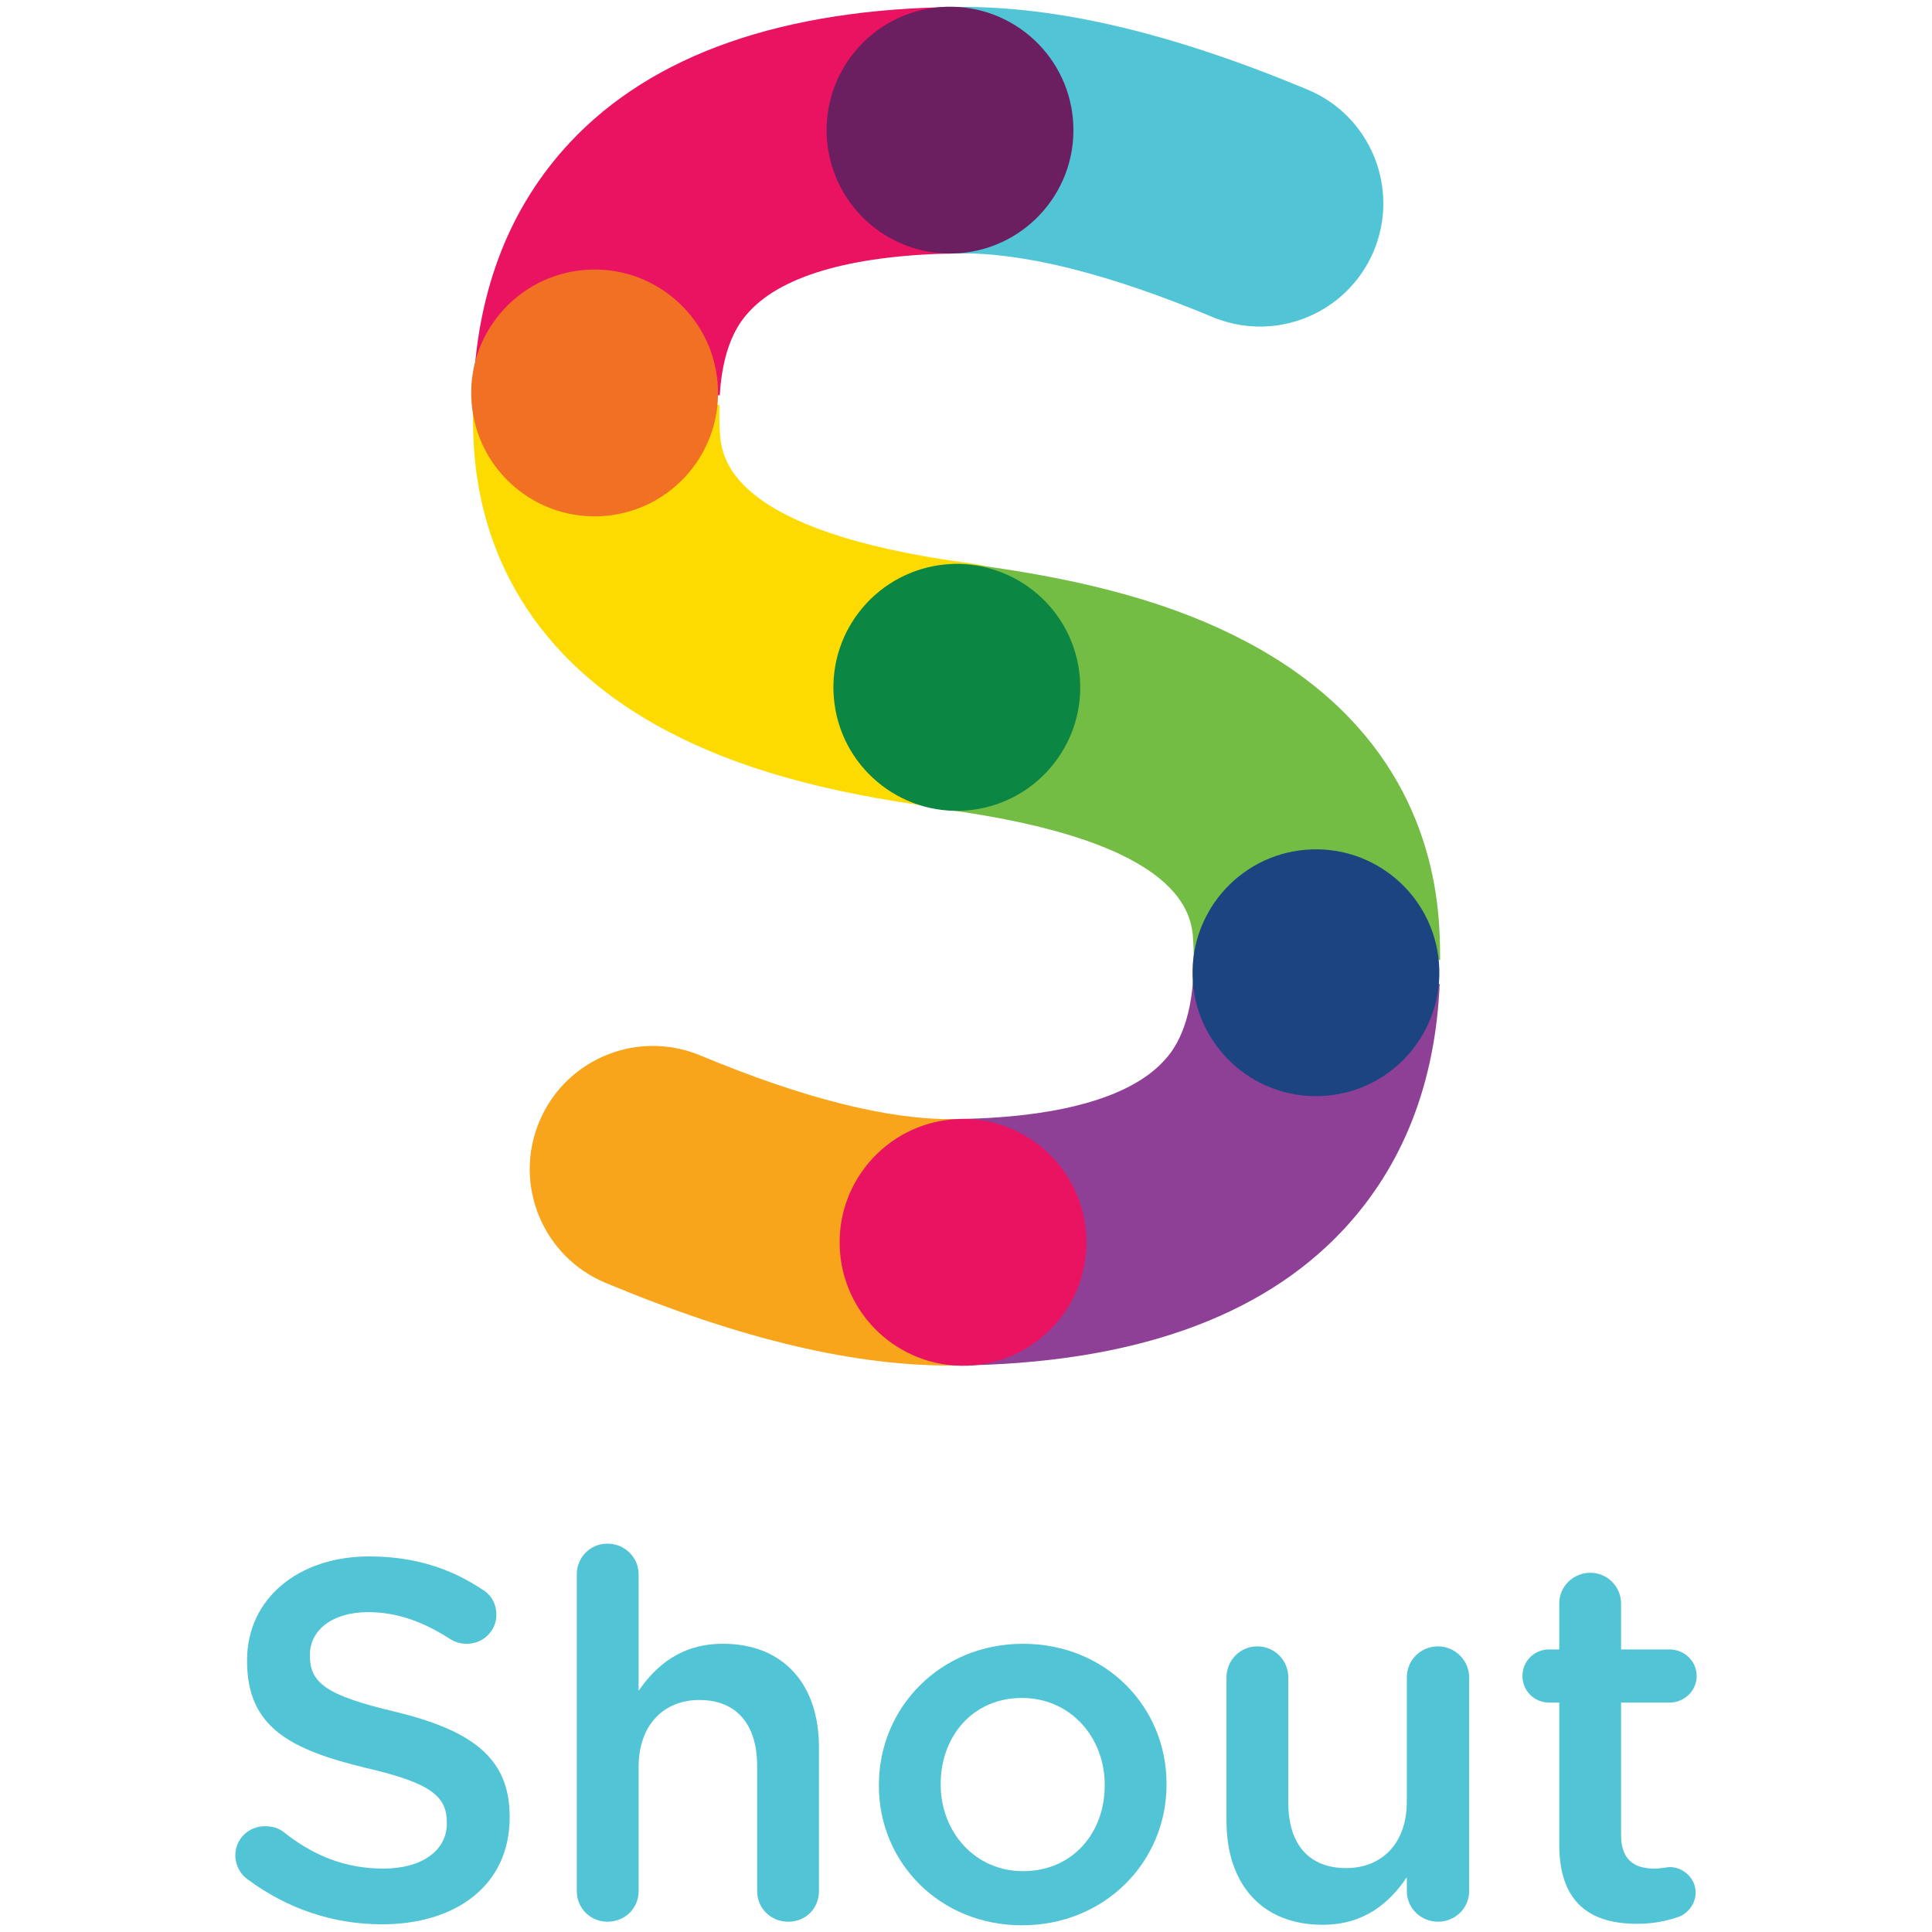
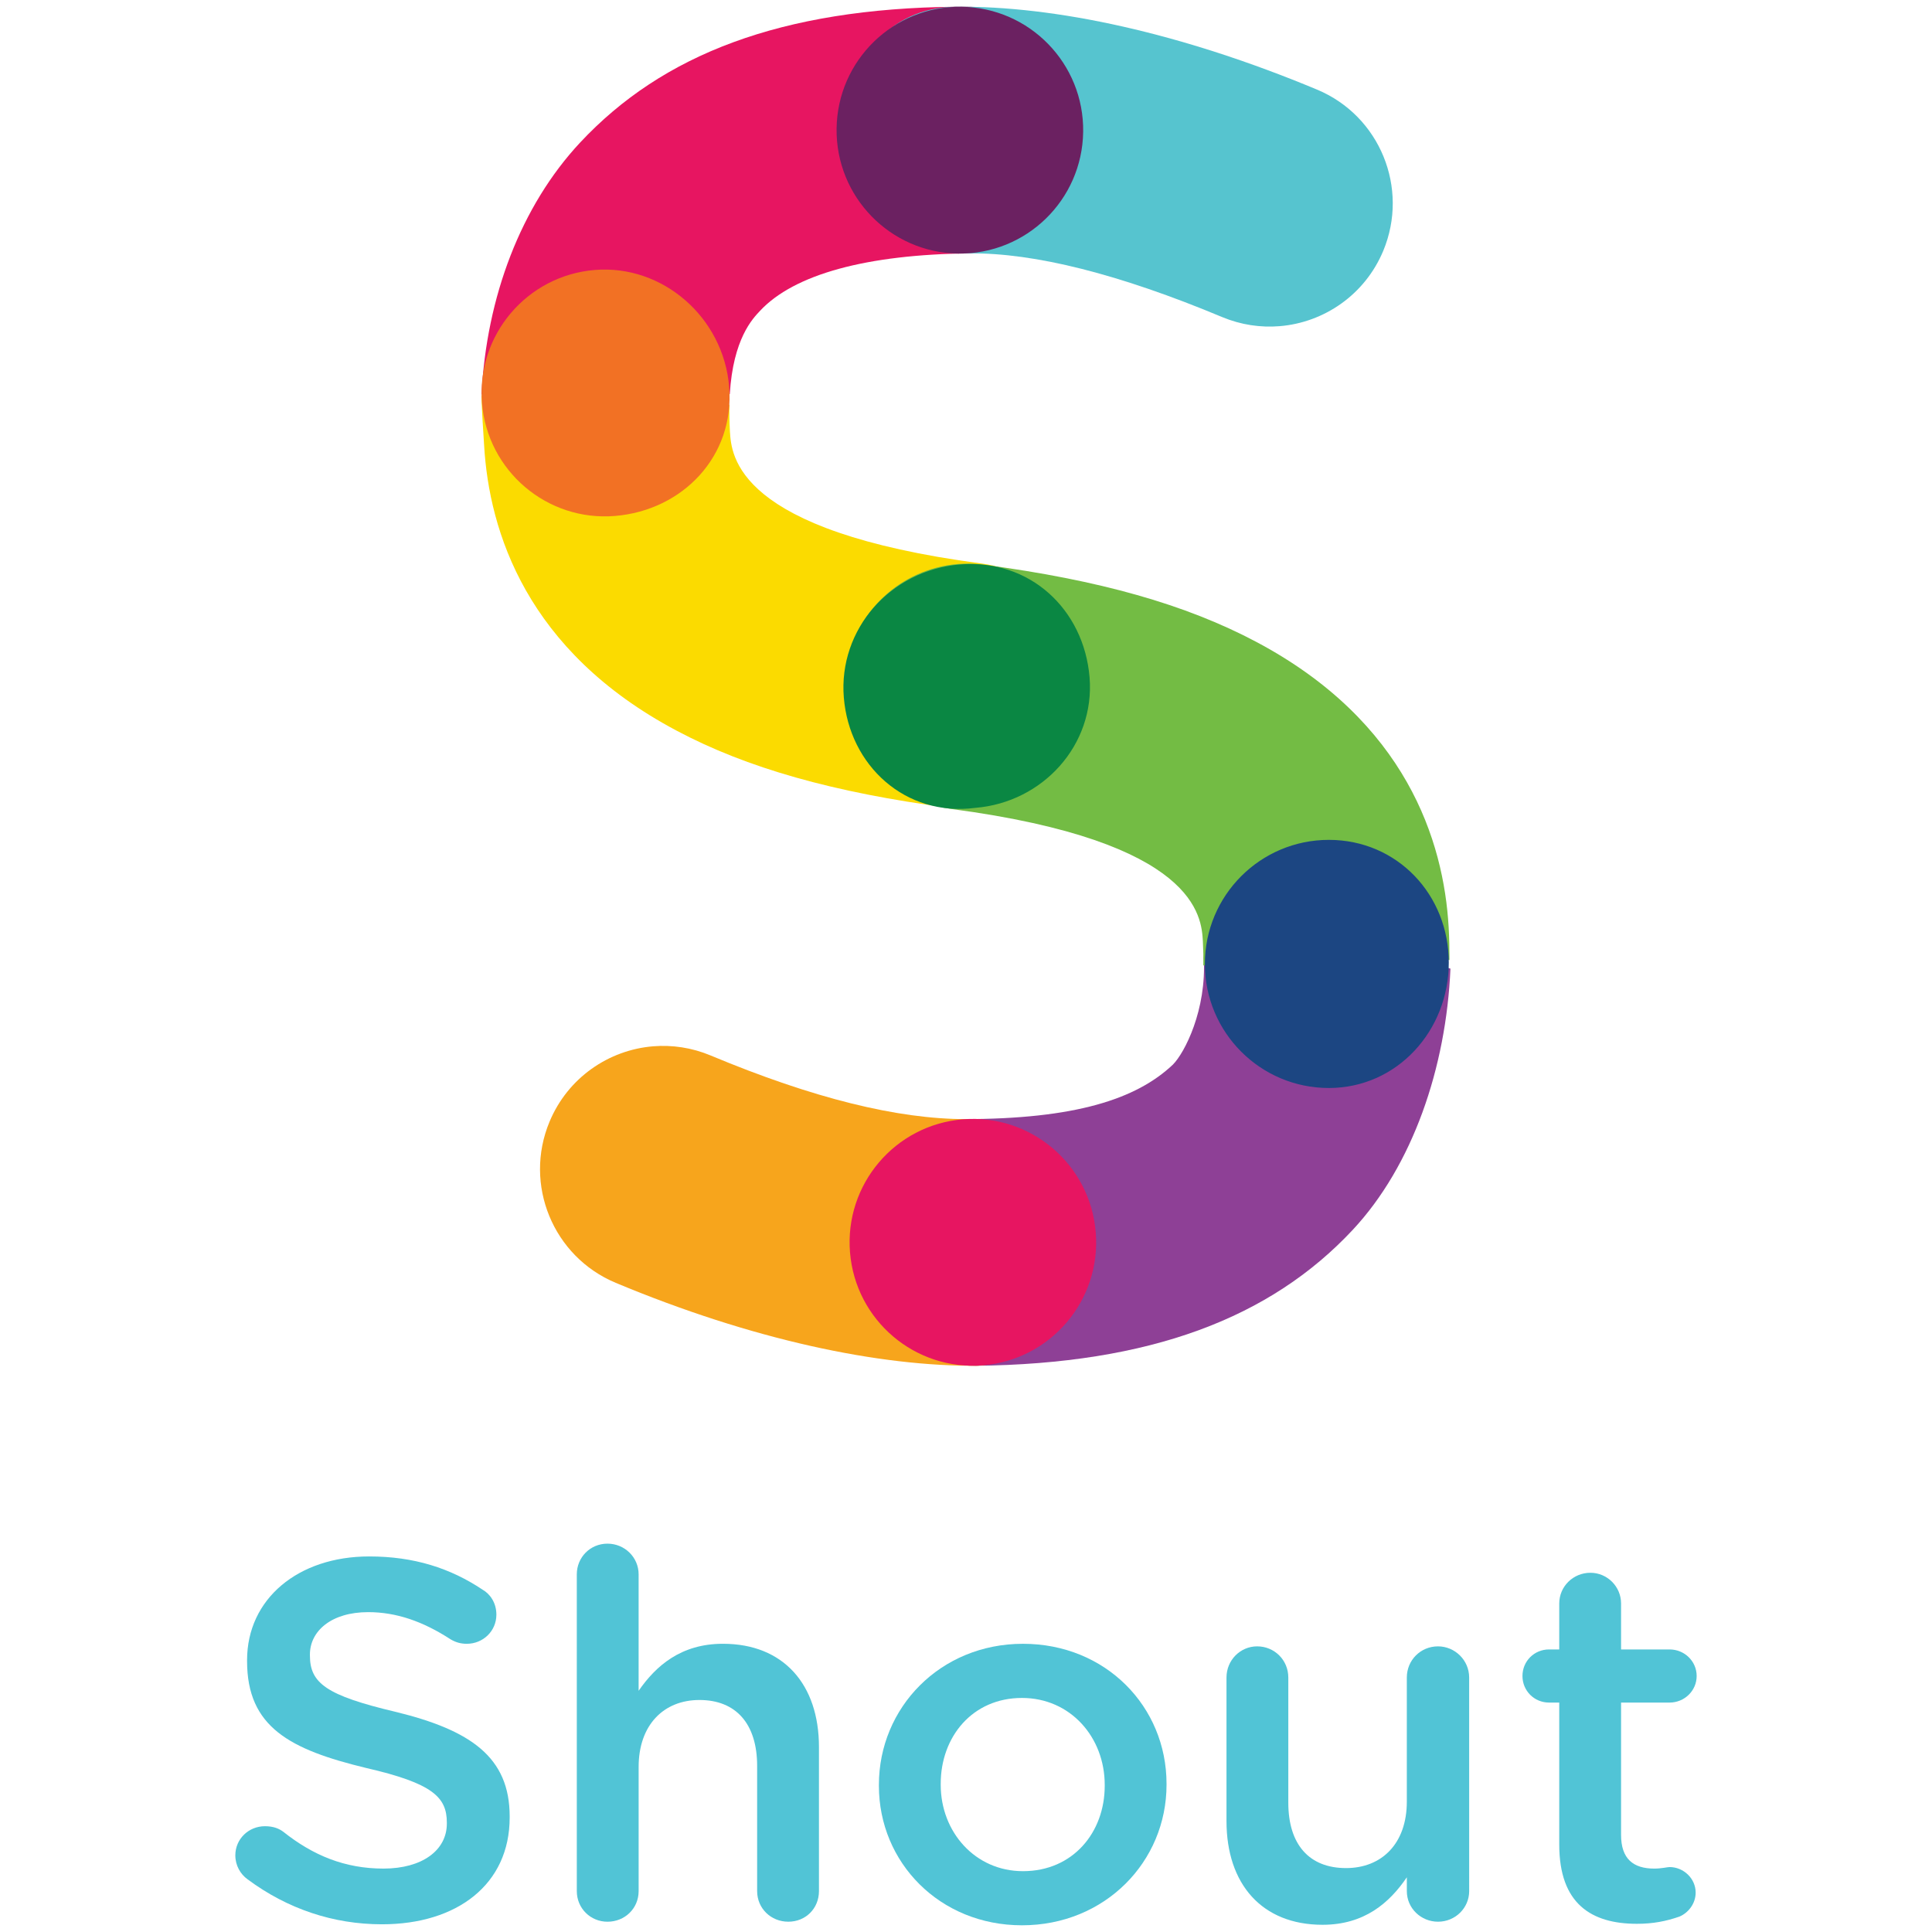
<svg xmlns="http://www.w3.org/2000/svg" xmlns:xlink="http://www.w3.org/1999/xlink" version="1.1" id="Layer_1" x="0px" y="0px" width="288px" height="288px" viewBox="0 0 288 288" enable-background="new 0 0 288 288" xml:space="preserve">
+   <g>
+     <path fill="#51C4D6" d="M36.907,280.146c-1.064-0.76-1.827-2.059-1.827-3.576c0-2.438,1.981-4.34,4.419-4.34   c1.292,0,2.13,0.377,2.74,0.836c4.415,3.504,9.138,5.481,14.926,5.481c5.789,0,9.445-2.741,9.445-6.704v-0.148   c0-3.809-2.133-5.865-12.033-8.147c-11.349-2.739-17.746-6.097-17.746-15.919v-0.154c0-9.135,7.615-15.459,18.201-15.459   c6.704,0,12.11,1.754,16.907,4.955c1.067,0.606,2.056,1.902,2.056,3.725c0,2.438-1.978,4.341-4.414,4.341   c-0.915,0-1.677-0.224-2.438-0.681c-4.114-2.668-8.074-4.037-12.263-4.037c-5.481,0-8.681,2.814-8.681,6.317v0.155   c0,4.111,2.437,5.941,12.718,8.378c11.271,2.742,17.059,6.778,17.059,15.608v0.156c0,9.978-7.844,15.918-19.041,15.918   C49.703,286.852,42.847,284.564,36.907,280.146z" />
+     <path fill="#51C4D6" d="M85.983,234.68c0-2.511,1.979-4.57,4.571-4.57c2.589,0,4.645,2.06,4.645,4.57v17.363   c2.588-3.732,6.318-7.008,12.566-7.008c9.064,0,14.316,6.096,14.316,15.385v21.482c0,2.586-1.978,4.564-4.567,4.564   c-2.589,0-4.648-1.979-4.648-4.564v-18.659c0-6.244-3.122-9.828-8.604-9.828c-5.333,0-9.062,3.731-9.062,9.978v18.51   c0,2.588-2.056,4.565-4.645,4.565c-2.515,0-4.571-1.979-4.571-4.565L85.983,234.68L85.983,234.68z" />
+     <path fill="#51C4D6" d="M131.016,266.213v-0.154c0-11.498,9.14-21.022,21.478-21.022c12.338,0,21.399,9.37,21.399,20.868v0.154   c0,11.424-9.137,20.941-21.553,20.941C140.078,287,131.016,277.637,131.016,266.213z M164.679,266.213v-0.154   c0-7.082-5.105-12.949-12.338-12.949c-7.389,0-12.11,5.793-12.11,12.793v0.156c0,7.006,5.104,12.873,12.263,12.873   C159.957,278.932,164.679,273.141,164.679,266.213z" />
+     <path fill="#51C4D6" d="M219.008,281.902c0,2.512-2.06,4.564-4.647,4.564c-2.512,0-4.646-1.979-4.646-4.564v-2.059   c-2.588,3.807-6.321,7.081-12.565,7.081c-9.062,0-14.318-6.09-14.318-15.46v-21.4c0-2.592,2.059-4.645,4.568-4.645   c2.59,0,4.646,2.053,4.646,4.645v18.66c0,6.244,3.122,9.748,8.605,9.748c5.33,0,9.062-3.658,9.062-9.902v-18.506   c0-2.59,2.057-4.644,4.646-4.644c2.514,0,4.646,2.052,4.646,4.644L219.008,281.902L219.008,281.902z" />
+     <path fill="#51C4D6" d="M232.435,274.971v-21.172h-1.521c-2.211,0-3.963-1.755-3.963-3.963s1.752-3.957,3.963-3.957h1.521v-6.857   c0-2.513,2.058-4.571,4.646-4.571c2.513,0,4.568,2.06,4.568,4.571v6.857h7.233c2.211,0,4.037,1.749,4.037,3.957   s-1.826,3.963-4.037,3.963h-7.233v19.727c0,3.578,1.826,5.022,4.949,5.022c1.066,0,1.981-0.229,2.284-0.229   c2.058,0,3.886,1.68,3.886,3.807c0,1.684-1.141,3.053-2.438,3.585c-1.98,0.681-3.885,1.067-6.321,1.067   C237.233,286.777,232.435,283.809,232.435,274.971z" />
+   </g>
  <g>
    <g>
      <defs>
-         <path id="SVGID_1_" d="M151.139,19.093" />
+         <rect id="SVGID_1_" x="71.783" y="1.001" width="144.434" height="202.591" />
      </defs>
      <clipPath id="SVGID_2_">
        <use xlink:href="#SVGID_1_" overflow="visible" />
      </clipPath>
+       <path clip-path="url(#SVGID_2_)" fill="#E71561" d="M142.426,1.005c-25.997,0.264-43.684,7.109-55.961,20.259    c-8.801,9.435-13.952,22.983-14.684,37.535c12.238-0.014,24.787,0.239,37.008-0.036c0.495-8.278,3.42-11.27,4.497-12.418    c5.076-5.451,15.892-8.412,31.245-8.575c10.145-0.111,18.264-8.416,18.163-18.559c-0.108-10.137-8.641-18.313-18.77-18.206" />
    </g>
-     <path fill="#EA1361" d="M142.689,1.037C116.667,1.3,97.226,8.11,84.937,21.261c-8.81,9.434-13.61,21.558-14.34,36.109   c12.251-0.014,24.459,1.828,36.696,1.553c0.494-8.28,3.416-11.429,4.494-12.58c5.081-5.451,15.91-8.412,31.278-8.574   c10.15-0.112,18.278-8.418,18.177-18.56C161.137,9.069,152.83,0.93,142.689,1.037" />
    <g>
      <defs>
-         <rect id="SVGID_3_" x="70.495" y="60.325" width="90.27" height="60.248" />
+         <rect id="SVGID_3_" x="71.783" y="1.001" width="144.434" height="202.591" />
      </defs>
      <clipPath id="SVGID_4_">
        <use xlink:href="#SVGID_3_" overflow="visible" />
      </clipPath>
-       <path clip-path="url(#SVGID_4_)" fill="#FDDB00" d="M144.802,83.997c-36.636-4.846-37.289-16.05-37.503-19.734    c-0.081-1.421-0.088-2.722-0.067-3.934C95.092,61.113,82.9,59.803,70.734,60.64c-0.073,0.007-0.161,0.007-0.235,0.007    c-0.015,1.882,0.014,3.783,0.126,5.728c0.744,12.845,6.32,30.655,28.701,42.527c10.491,5.572,23.412,9.229,40.666,11.507    c1.32,0.182,2.64,0.206,3.926,0.103c8.427-0.695,15.527-7.173,16.689-15.9C161.934,94.557,154.851,85.331,144.802,83.997" />
+       <path clip-path="url(#SVGID_4_)" fill="#FBDB00" d="M146.271,83.996c-36.599-4.844-37.25-16.047-37.465-19.731    c-0.082-1.42-0.091-2.723-0.067-3.934c-12.13,0.783-24.312-0.527-36.461,0.313c-0.075,0.008-0.418-1.843-0.493-1.843    c-0.016,1.882,0.271,5.634,0.382,7.581c0.743,12.842,6.313,30.654,28.674,42.525c10.479,5.574,23.387,9.231,40.624,11.507    c1.317,0.181,2.638,0.206,3.923,0.103c8.414-0.694,15.512-7.174,16.671-15.901C163.386,94.556,156.312,85.333,146.271,83.996" />
    </g>
-     <path fill="#51C4D6" d="M189.331,48.62c-2.83,0.234-5.764-0.188-8.566-1.355c-15.338-6.405-28.024-9.6-37.699-9.496   c-10.145,0.1-18.452-8.035-18.55-18.179c-0.112-10.142,8.012-18.459,18.174-18.552c14.89-0.157,31.973,3.877,52.232,12.321   c9.362,3.905,13.77,14.663,9.873,24.025C202.056,43.941,195.953,48.077,189.331,48.62" />
-     <path fill="#6C1F60" d="M159.953,17.894c0.831,10.123-6.7,19.009-16.83,19.84c-10.124,0.833-19.01-6.699-19.841-16.827   c-0.833-10.129,6.698-19.011,16.829-19.844C150.241,0.229,159.124,7.765,159.953,17.894" />
    <g>
      <defs>
-         <path id="SVGID_5_" d="M134.037,185.505" />
+         <rect id="SVGID_5_" x="71.783" y="1.001" width="144.434" height="202.591" />
      </defs>
      <clipPath id="SVGID_6_">
        <use xlink:href="#SVGID_5_" overflow="visible" />
      </clipPath>
+       <path clip-path="url(#SVGID_6_)" fill="#56C4CF" d="M190.754,48.622c-2.83,0.233-5.757-0.188-8.559-1.353    c-15.324-6.407-27.996-9.6-37.664-9.497c-10.133,0.097-18.431-8.035-18.528-18.18c-0.113-10.141,6.27-18.494,16.423-18.587    c14.875-0.157,33.674,3.911,53.912,12.356c9.351,3.906,13.753,14.662,9.863,24.026C203.465,43.945,197.371,48.08,190.754,48.622" />
    </g>
-     <path fill="#8E4096" d="M187.659,145.47c-0.835-0.122-1.594-0.339-2.288-0.614c-2.149,0.366-4.298,0.703-6.461,0.923   c-0.357,0.032-0.696,0.047-1.039,0.051c-0.527,8.158-3.403,11.279-4.477,12.423c-5.092,5.448-15.902,8.41-31.278,8.572   c-10.154,0.113-18.283,8.42-18.185,18.56c0.119,10.141,8.419,18.28,18.56,18.174c26.025-0.264,45.456-7.078,57.746-20.228   c8.919-9.548,13.733-21.863,14.373-36.667C205.8,148.214,196.311,146.75,187.659,145.47" />
    <g>
      <defs>
-         <rect id="SVGID_7_" x="124.417" y="84.018" width="90.257" height="59.898" />
+         <rect id="SVGID_7_" x="71.783" y="1.001" width="144.434" height="202.591" />
      </defs>
      <clipPath id="SVGID_8_">
        <use xlink:href="#SVGID_7_" overflow="visible" />
      </clipPath>
-       <path clip-path="url(#SVGID_8_)" fill="#73BD45" d="M140.371,120.597c36.649,4.848,37.295,16.05,37.506,19.737    c0.07,1.287,0.085,2.464,0.07,3.579c12.268-1.14,24.467-3.174,36.721-0.793c0,0.004,0.01,0.004,0.01,0.004    c0-1.612-0.032-3.239-0.13-4.906c-0.737-12.845-6.319-30.65-28.686-42.521c-10.509-5.578-23.426-9.235-40.663-11.513    c-1.334-0.18-2.647-0.21-3.936-0.1c-8.434,0.693-15.538,7.171-16.689,15.898C123.247,110.041,130.322,119.267,140.371,120.597" />
+       <path clip-path="url(#SVGID_8_)" fill="#6B2161" d="M161.466,19.661c-0.143,10.156-8.481,18.28-18.639,18.138    c-10.146-0.143-18.26-8.491-18.118-18.653c0.143-10.162,8.48-18.28,18.634-18.138C153.499,1.15,161.612,9.501,161.466,19.661" />
    </g>
-     <path fill="#F8A51C" d="M95.843,155.974c2.837-0.23,5.762,0.192,8.56,1.359c15.34,6.403,28.026,9.596,37.717,9.492   c10.13-0.101,18.442,8.038,18.55,18.18c0.105,10.141-8.016,18.456-18.178,18.554c-14.894,0.154-31.986-3.877-52.225-12.324   c-9.361-3.905-13.788-14.663-9.88-24.025C83.125,160.651,89.217,156.517,95.843,155.974" />
-     <path fill="#EA1361" d="M125.222,186.702c-0.829-10.127,6.702-19.014,16.832-19.843c10.127-0.831,19.003,6.7,19.835,16.827   c0.837,10.126-6.696,19.009-16.818,19.844C134.94,204.364,126.053,196.833,125.222,186.702" />
-     <path fill="#1C4481" d="M177.829,146.513c-0.829-10.124,6.706-19.01,16.833-19.844c10.126-0.831,19.002,6.702,19.838,16.831   c0.828,10.121-6.7,19.009-16.827,19.843C187.548,164.174,178.664,156.635,177.829,146.513" />
-     <path fill="#F17024" d="M70.302,60.084c-0.831-10.124,6.699-19.013,16.833-19.843c10.127-0.835,19.002,6.702,19.835,16.827   c0.836,10.127-6.696,19.009-16.819,19.843C80.021,77.745,71.13,70.212,70.302,60.084" />
-     <path fill="#0C8643" d="M160.969,100.966c0.828,10.121-6.706,19.009-16.836,19.84c-10.131,0.834-19.006-6.702-19.835-16.823   c-0.836-10.129,6.692-19.013,16.818-19.843C151.242,83.305,160.132,90.842,160.969,100.966" />
-   </g>
-   <g>
-     <path fill="#51C4D6" d="M36.906,280.147c-1.064-0.761-1.827-2.059-1.827-3.576c0-2.439,1.981-4.341,4.419-4.341   c1.292,0,2.13,0.378,2.74,0.836c4.415,3.505,9.138,5.482,14.926,5.482c5.789,0,9.445-2.741,9.445-6.704v-0.148   c0-3.809-2.133-5.866-12.033-8.148c-11.349-2.74-17.746-6.097-17.746-15.919v-0.155c0-9.134,7.615-15.459,18.201-15.459   c6.704,0,12.11,1.754,16.907,4.956c1.067,0.606,2.056,1.902,2.056,3.725c0,2.438-1.978,4.34-4.414,4.34   c-0.915,0-1.677-0.223-2.438-0.681c-4.114-2.667-8.074-4.037-12.263-4.037c-5.481,0-8.681,2.815-8.681,6.318v0.155   c0,4.111,2.437,5.941,12.718,8.378c11.271,2.742,17.059,6.779,17.059,15.608v0.156c0,9.978-7.844,15.919-19.041,15.919   C49.702,286.852,42.846,284.564,36.906,280.147z" />
-     <path fill="#51C4D6" d="M85.982,234.68c0-2.511,1.979-4.57,4.571-4.57c2.589,0,4.645,2.059,4.645,4.57v17.363   c2.588-3.732,6.318-7.008,12.566-7.008c9.064,0,14.316,6.096,14.316,15.385v21.482c0,2.587-1.978,4.565-4.567,4.565   c-2.589,0-4.648-1.979-4.648-4.565v-18.659c0-6.244-3.122-9.828-8.604-9.828c-5.333,0-9.062,3.732-9.062,9.977v18.511   c0,2.587-2.056,4.565-4.645,4.565c-2.515,0-4.571-1.979-4.571-4.565V234.68z" />
-     <path fill="#51C4D6" d="M131.015,266.213v-0.154c0-11.498,9.14-21.023,21.478-21.023c12.338,0,21.4,9.37,21.4,20.868v0.155   c0,11.423-9.137,20.941-21.553,20.941C140.077,287,131.015,277.636,131.015,266.213z M164.678,266.213v-0.154   c0-7.082-5.105-12.949-12.338-12.949c-7.389,0-12.11,5.793-12.11,12.793v0.155c0,7.007,5.104,12.873,12.263,12.873   C159.956,278.932,164.678,273.141,164.678,266.213z" />
-     <path fill="#51C4D6" d="M219.007,281.902c0,2.512-2.059,4.565-4.647,4.565c-2.512,0-4.646-1.979-4.646-4.565v-2.059   c-2.588,3.808-6.322,7.082-12.566,7.082c-9.061,0-14.318-6.09-14.318-15.46v-21.401c0-2.591,2.059-4.644,4.569-4.644   c2.59,0,4.646,2.052,4.646,4.644v18.66c0,6.245,3.122,9.749,8.606,9.749c5.33,0,9.062-3.659,9.062-9.903v-18.505   c0-2.591,2.057-4.644,4.646-4.644c2.514,0,4.647,2.052,4.647,4.644V281.902z" />
-     <path fill="#51C4D6" d="M232.434,274.97v-21.171h-1.521c-2.211,0-3.963-1.755-3.963-3.963c0-2.208,1.752-3.957,3.963-3.957h1.521   v-6.858c0-2.512,2.057-4.571,4.646-4.571c2.513,0,4.569,2.06,4.569,4.571v6.858h7.233c2.211,0,4.037,1.749,4.037,3.957   c0,2.208-1.826,3.963-4.037,3.963h-7.233v19.726c0,3.578,1.826,5.023,4.948,5.023c1.067,0,1.982-0.229,2.285-0.229   c2.057,0,3.885,1.679,3.885,3.806c0,1.683-1.14,3.052-2.437,3.585c-1.98,0.681-3.885,1.067-6.321,1.067   C237.232,286.777,232.434,283.808,232.434,274.97z" />
+     <g>
+       <defs>
+         <rect id="SVGID_9_" x="71.783" y="1.001" width="144.434" height="202.591" />
+       </defs>
+       <clipPath id="SVGID_10_">
+         <use xlink:href="#SVGID_9_" overflow="visible" />
+       </clipPath>
+       <path clip-path="url(#SVGID_10_)" fill="#8E4096" d="M189.086,145.468c-0.837-0.123-1.592-0.339-2.286-0.613    c-2.148,0.367-1.709-0.011-3.915,0.217c-0.359,0.03-3.388-3.832-3.445-2.295c0.449,7.78-2.858,14.182-4.604,15.928    c-5.437,5.141-14.539,8.121-31.247,8.121c-10.145,0-18.264,8.42-18.166,18.559c0.119,10.139,9.511,18.209,20,18.209    c26.003-0.264,43.949-7.113,56.229-20.264c8.91-9.547,13.923-24.137,14.564-38.94    C208.577,142.023,197.729,146.747,189.086,145.468" />
+     </g>
+     <g>
+       <defs>
+         <rect id="SVGID_11_" x="71.783" y="1.001" width="144.434" height="202.591" />
+       </defs>
+       <clipPath id="SVGID_12_">
+         <use xlink:href="#SVGID_11_" overflow="visible" />
+       </clipPath>
+       <path clip-path="url(#SVGID_12_)" fill="#73BC44" d="M141.843,120.595c36.614,4.848,37.26,16.052,37.468,19.737    c0.069,1.288,0.089,2.468,0.069,3.581c12.259-1.14,24.444-3.172,36.687-0.794c0,0.003,0-0.003,0-0.003    c0-1.611-0.022-3.234-0.119-4.901c-0.737-12.844-6.312-30.65-28.659-42.521c-10.498-5.578-23.401-9.234-40.622-11.512    c-1.329-0.18-2.644-0.213-3.932-0.1c-8.424,0.693-15.52,7.171-16.673,15.899C124.736,110.042,131.803,119.265,141.843,120.595" />
+     </g>
+     <g>
+       <defs>
+         <rect id="SVGID_13_" x="71.783" y="1.001" width="144.434" height="202.591" />
+       </defs>
+       <clipPath id="SVGID_14_">
+         <use xlink:href="#SVGID_13_" overflow="visible" />
+       </clipPath>
+       <path clip-path="url(#SVGID_14_)" fill="#F7A51C" d="M97.36,155.97c2.835-0.229,5.756,0.193,8.55,1.359    c15.325,6.402,27.88,9.496,38.089,9.496c10.12,0,16.299,8.238,16.407,18.383c0.105,10.139-4.045,17.217-14.534,18.379    c-14.88,0.156-33.864-3.91-54.081-12.355c-9.353-3.906-13.775-14.664-9.872-24.025C84.653,160.649,90.74,156.515,97.36,155.97" />
+     </g>
+     <g>
+       <defs>
+         <rect id="SVGID_15_" x="71.783" y="1.001" width="144.434" height="202.591" />
+       </defs>
+       <clipPath id="SVGID_16_">
+         <use xlink:href="#SVGID_15_" overflow="visible" />
+       </clipPath>
+       <path clip-path="url(#SVGID_16_)" fill="#E71561" d="M126.71,186.698c-0.83-10.125,6.695-19.012,16.814-19.842    c10.118-0.832,18.983,6.701,19.815,16.826c0.838,10.125-6.69,19.008-16.803,19.844C136.415,204.36,127.54,196.829,126.71,186.698" />
+     </g>
+     <g>
+       <defs>
+         <rect id="SVGID_17_" x="71.783" y="1.001" width="144.434" height="202.591" />
+       </defs>
+       <clipPath id="SVGID_18_">
+         <use xlink:href="#SVGID_17_" overflow="visible" />
+       </clipPath>
+       <path clip-path="url(#SVGID_18_)" fill="#F27124" d="M71.846,60.086c-0.83-10.124,6.693-19.012,16.817-19.843    c10.115-0.835,19.183,7.073,20.03,17.402c0.851,10.331-6.905,18.433-17.019,19.268c-10.119,0.837-19.001-6.706-19.828-16.833" />
+     </g>
+     <g>
+       <defs>
+         <rect id="SVGID_19_" x="71.783" y="1.001" width="144.434" height="202.591" />
+       </defs>
+       <clipPath id="SVGID_20_">
+         <use xlink:href="#SVGID_19_" overflow="visible" />
+       </clipPath>
+       <path clip-path="url(#SVGID_20_)" fill="#0A8743" d="M162.42,100.965c0.828,10.122-7.006,18.641-17.021,19.461    c-10.463,1.371-18.785-6.322-19.611-16.443c-0.835-10.127,6.89-18.985,17.312-19.84C153.52,83.281,161.583,90.842,162.42,100.965" />
+     </g>
+     <g>
+       <defs>
+         <rect id="SVGID_21_" x="71.783" y="1.001" width="144.434" height="202.591" />
+       </defs>
+       <clipPath id="SVGID_22_">
+         <use xlink:href="#SVGID_21_" overflow="visible" />
+       </clipPath>
+       <path clip-path="url(#SVGID_22_)" fill="#1C4682" d="M198.088,161.687c9.931,0,17.379-8.359,17.379-18.193    c0-9.835-7.448-17.797-17.379-17.797c-9.927,0-17.979,8.057-17.979,17.995C180.109,153.63,188.161,161.687,198.088,161.687" />
+     </g>
+     <g>
+       <defs>
+         <rect id="SVGID_23_" x="71.783" y="1.001" width="144.434" height="202.591" />
+       </defs>
+       <clipPath id="SVGID_24_">
+         <use xlink:href="#SVGID_23_" overflow="visible" />
+       </clipPath>
+       <path clip-path="url(#SVGID_24_)" fill="none" stroke="#1C4682" d="M198.088,161.687c9.931,0,17.379-8.359,17.379-18.193    c0-9.835-7.448-17.797-17.379-17.797c-9.927,0-17.979,8.057-17.979,17.995C180.109,153.63,188.161,161.687,198.088,161.687z" />
+     </g>
  </g>
</svg>
